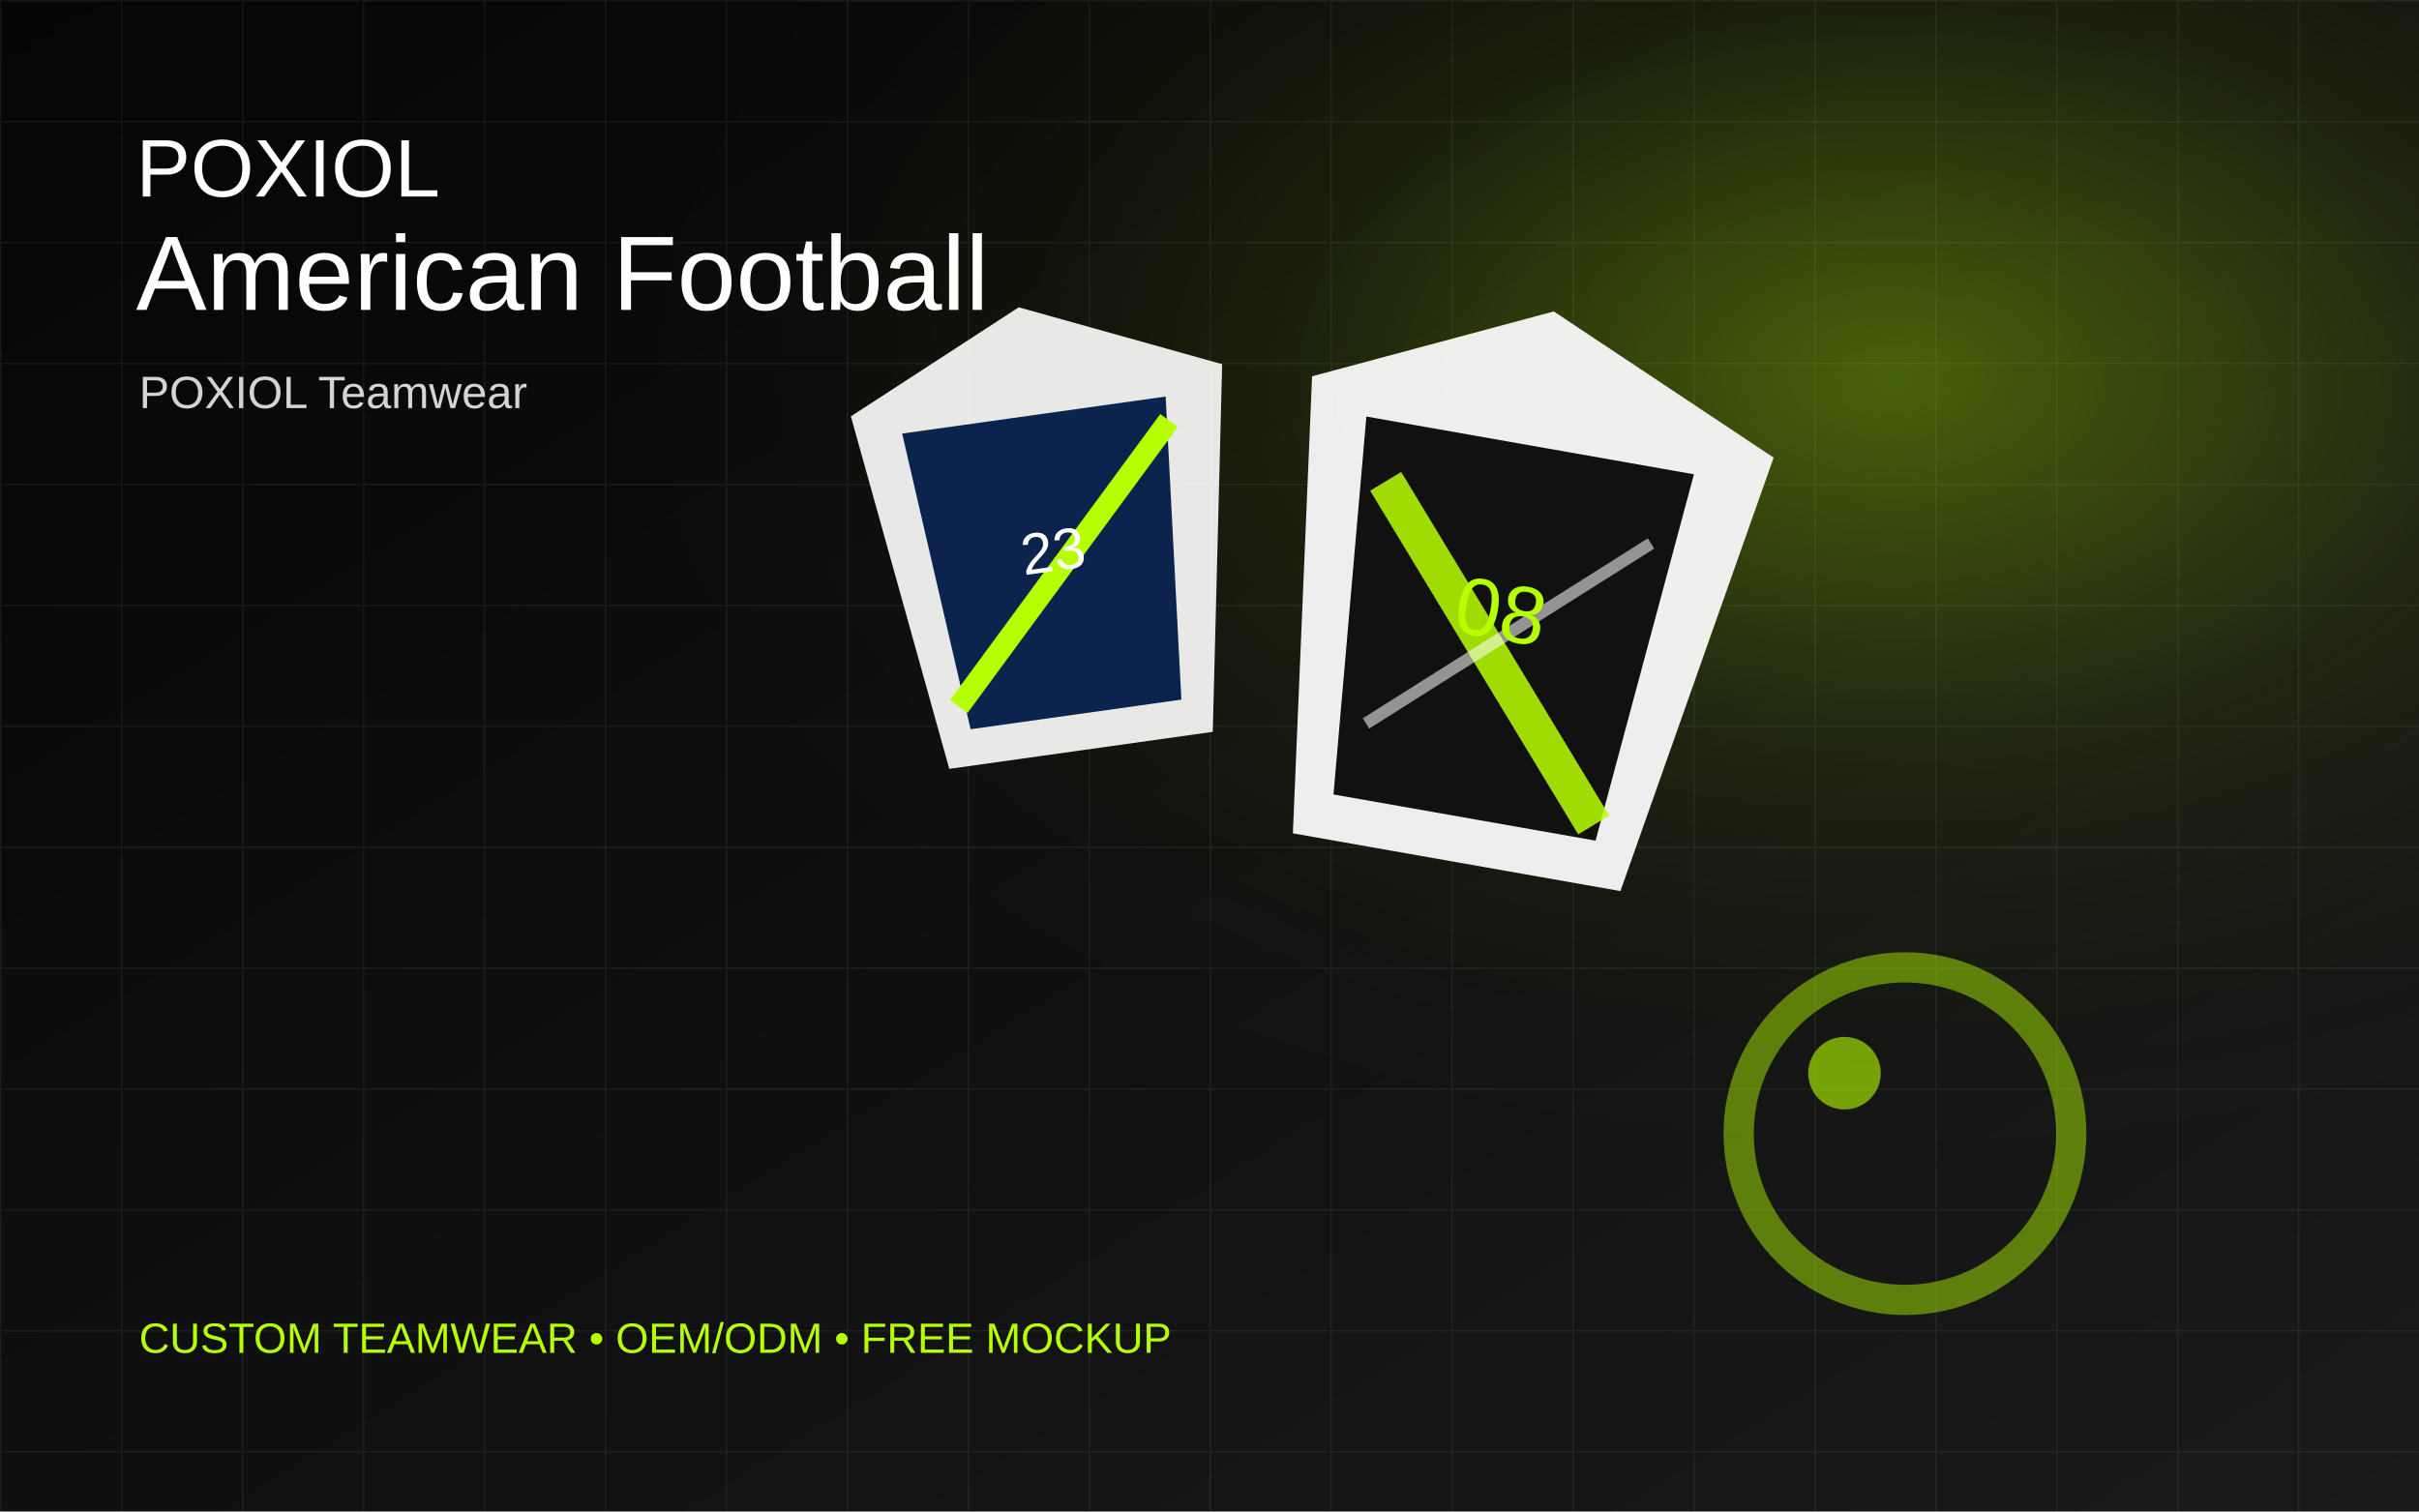
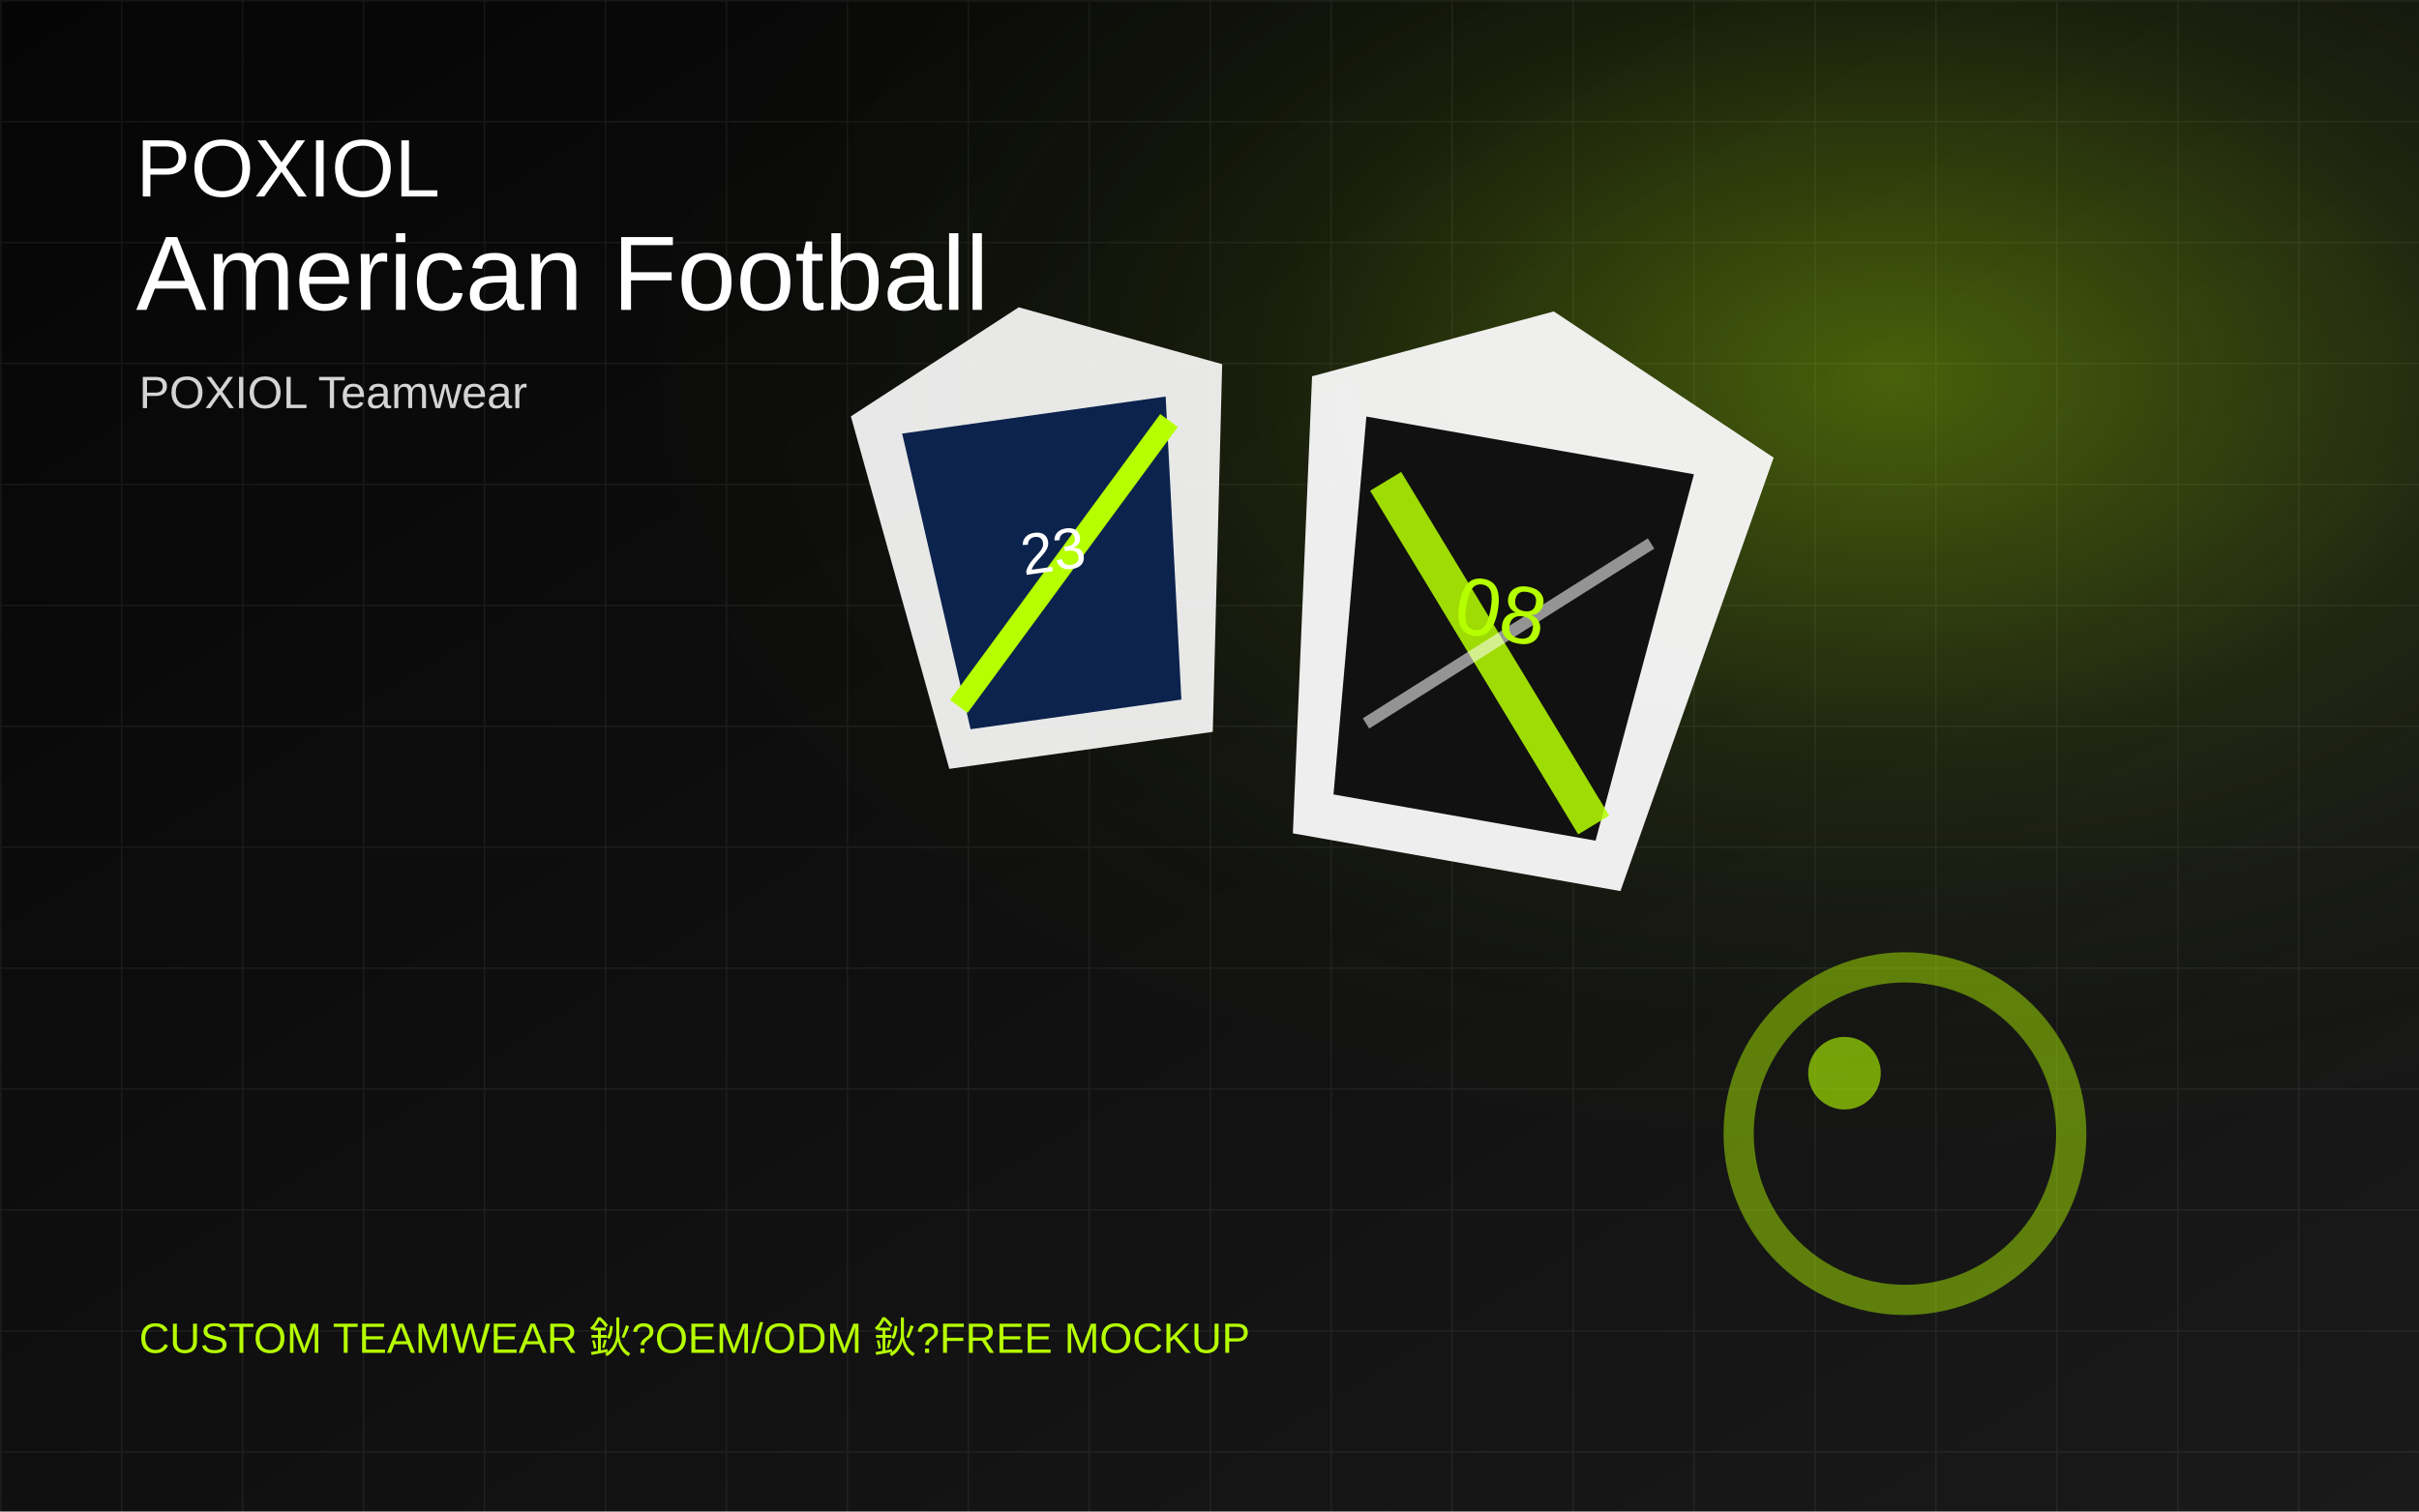
<svg xmlns="http://www.w3.org/2000/svg" width="1600" height="1000" viewBox="0 0 1600 1000">
  <defs>
    <linearGradient id="g" x1="0" y1="0" x2="1" y2="1">
      <stop offset="0" stop-color="#050505" />
      <stop offset="1" stop-color="#1A1A1A" />
    </linearGradient>
    <radialGradient id="r" cx="78%" cy="25%" r="55%">
      <stop offset="0" stop-color="#B6FF00" stop-opacity=".34" />
      <stop offset=".45" stop-color="#B6FF00" stop-opacity=".08" />
      <stop offset="1" stop-color="#050505" stop-opacity="0" />
    </radialGradient>
    <pattern id="grid" width="80" height="80" patternUnits="userSpaceOnUse">
      <path d="M80 0H0V80" fill="none" stroke="#ffffff" stroke-opacity=".06" stroke-width="2" />
    </pattern>
  </defs>
  <rect width="1600" height="1000" fill="url(#g)" />
  <rect width="1600" height="1000" fill="url(#grid)" />
  <rect width="1600" height="1000" fill="url(#r)" />
  <g transform="translate(880 180) rotate(10)">
    <path d="M150 0 L310 70 L260 370 L40 370 L0 70 Z" fill="#f7f7f7" opacity=".96" />
    <path d="M40 90 L260 90 L238 340 L62 340 Z" fill="#111" />
    <path d="M60 130 L235 330" stroke="#B6FF00" stroke-width="24" opacity=".85" />
    <path d="M75 290 L240 140" stroke="#fff" stroke-width="8" opacity=".55" />
    <text x="150" y="220" text-anchor="middle" font-family="Arial Black, Arial" font-size="54" fill="#B6FF00">08</text>
  </g>
  <g transform="translate(555 220) rotate(-8) scale(.8)">
    <path d="M150 0 L310 70 L260 370 L40 370 L0 70 Z" fill="#fff" opacity=".9" />
    <path d="M40 90 L260 90 L238 340 L62 340 Z" fill="#0b234d" />
    <path d="M55 320 L260 110" stroke="#B6FF00" stroke-width="18" />
    <text x="150" y="220" text-anchor="middle" font-family="Arial Black, Arial" font-size="48" fill="#fff">23</text>
  </g>
  <circle cx="1260" cy="750" r="110" fill="none" stroke="#B6FF00" stroke-width="20" opacity=".45" />
  <circle cx="1220" cy="710" r="24" fill="#B6FF00" opacity=".6" />
  <text x="90" y="130" font-family="Arial Black, Arial" font-size="54" fill="#fff">POXIOL</text>
  <text x="90" y="205" font-family="Arial Black, Arial" font-size="70" fill="#fff">American Football</text>
  <text x="92" y="270" font-family="Arial, sans-serif" font-size="30" fill="#d4d4d4">POXIOL Teamwear</text>
-   <text x="92" y="895" font-family="Arial Black, Arial" font-size="28" fill="#B6FF00">CUSTOM TEAMWEAR • OEM/ODM • FREE MOCKUP</text>
+   <text x="92" y="895" font-family="Arial Black, Arial" font-size="28" fill="#B6FF00">CUSTOM TEAMWEAR 鈥?OEM/ODM 鈥?FREE MOCKUP</text>
</svg>
